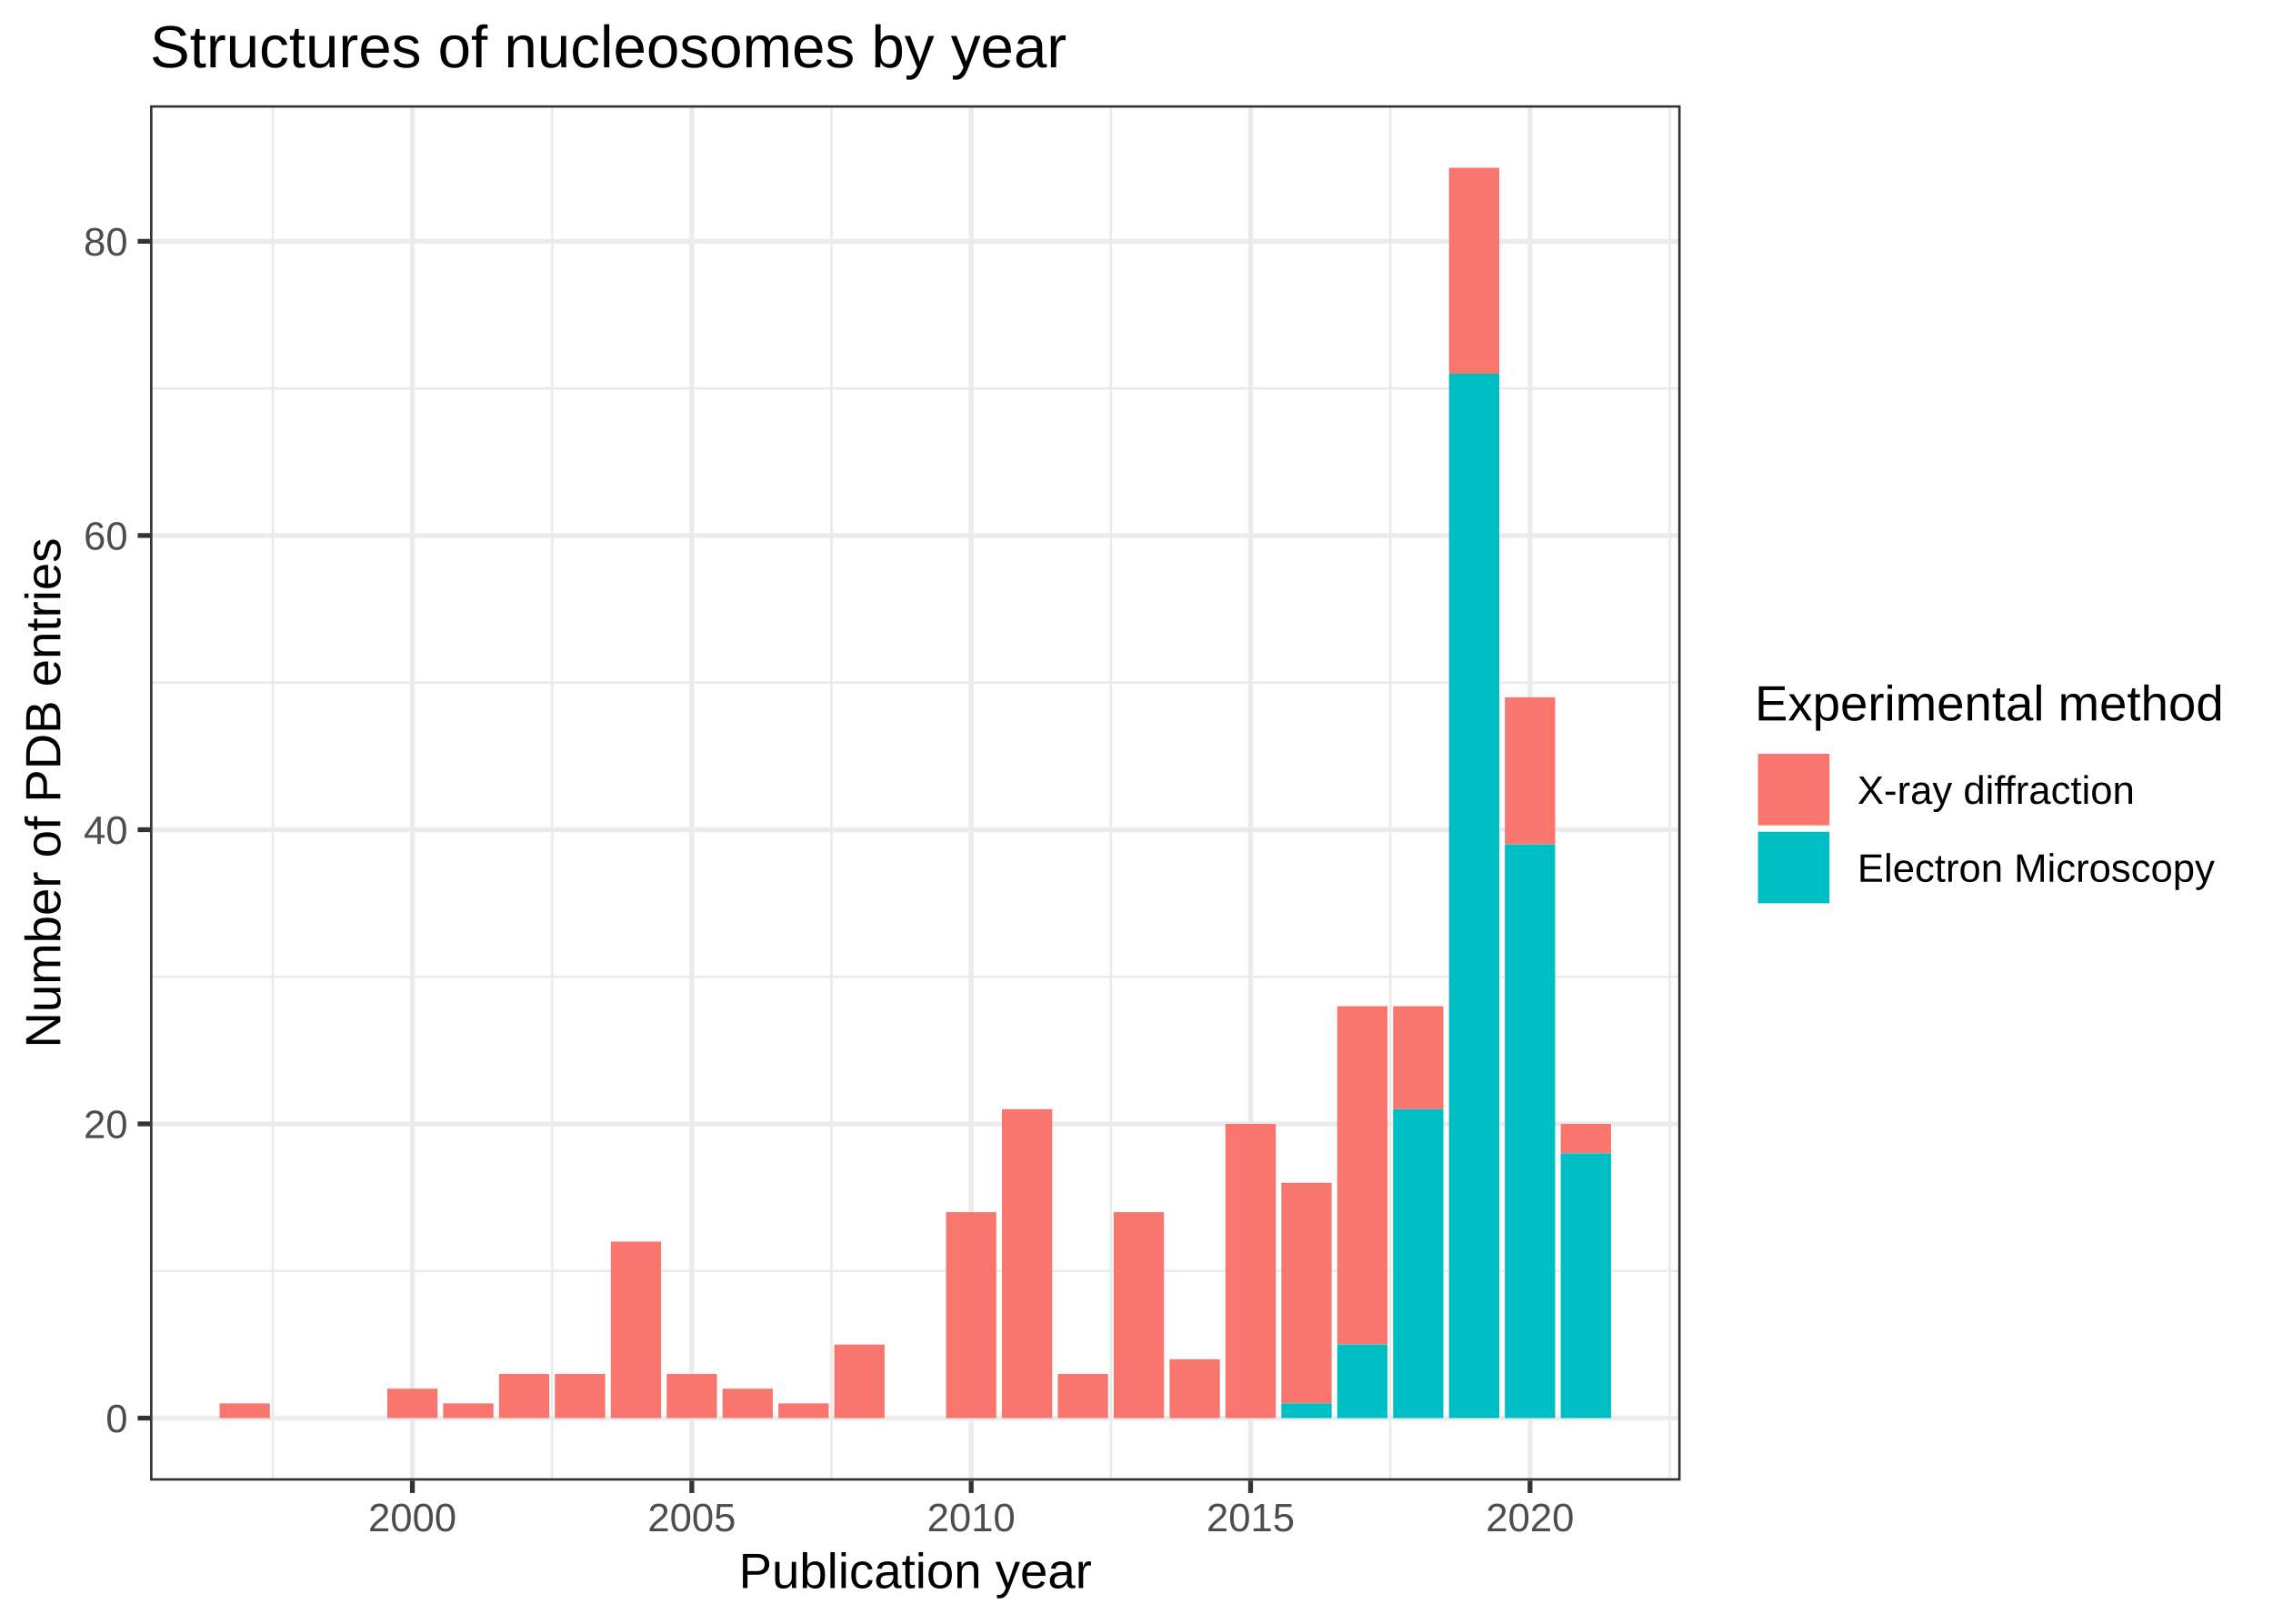
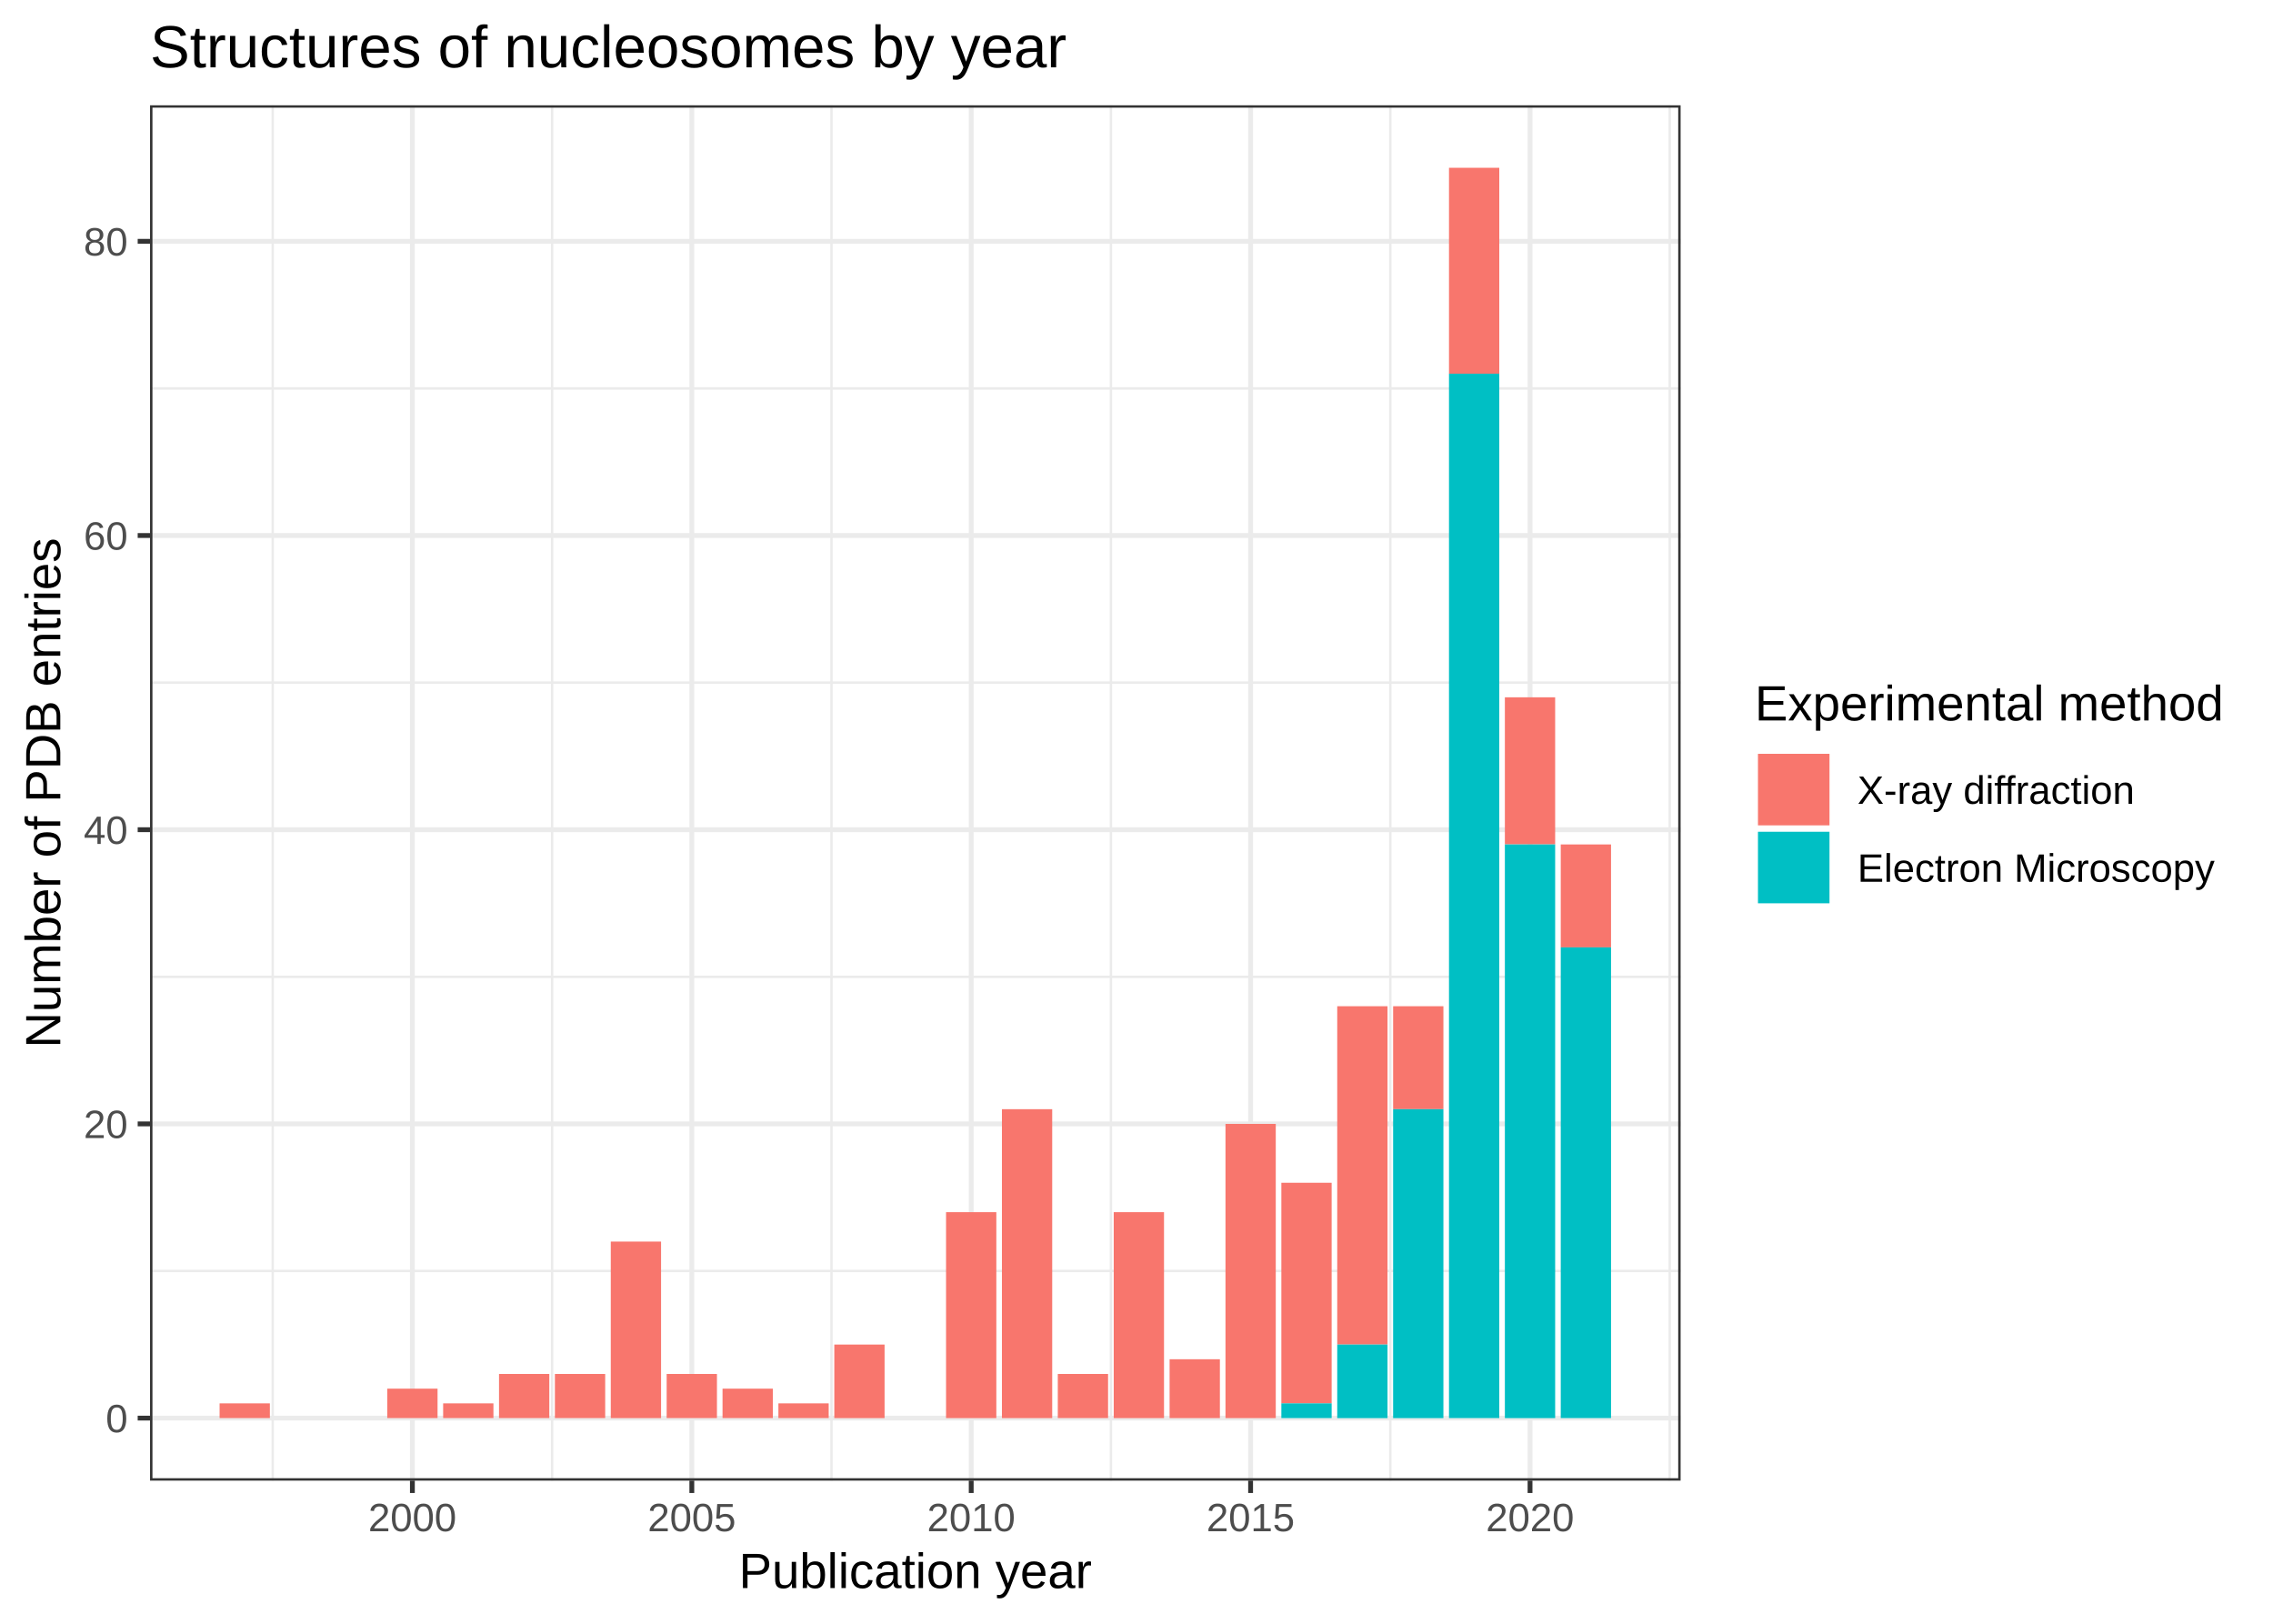
<svg xmlns="http://www.w3.org/2000/svg" class="svglite" width="504.00pt" height="360.00pt" viewBox="0 0 504.00 360.00">
  <defs>
    <style type="text/css">
    .svglite line, .svglite polyline, .svglite polygon, .svglite path, .svglite rect, .svglite circle {
      fill: none;
      stroke: #000000;
      stroke-linecap: round;
      stroke-linejoin: round;
      stroke-miterlimit: 10.00;
    }
  </style>
  </defs>
  <rect width="100%" height="100%" style="stroke: none; fill: #FFFFFF;" />
  <defs>
    <clipPath id="cpMC4wMHw1MDQuMDB8MC4wMHwzNjAuMDA=">
      <rect x="0.00" y="0.00" width="504.00" height="360.00" />
    </clipPath>
  </defs>
  <g clip-path="url(#cpMC4wMHw1MDQuMDB8MC4wMHwzNjAuMDA=)">
    <rect x="0" y="0.00" width="504.00" height="360.00" style="stroke-width: 1.07; stroke: #FFFFFF; fill: #FFFFFF;" />
  </g>
  <defs>
    <clipPath id="cpMzMuMjd8MzcyLjY1fDIzLjM0fDMyOC4yNw==">
      <rect x="33.27" y="23.34" width="339.38" height="304.93" />
    </clipPath>
  </defs>
  <g clip-path="url(#cpMzMuMjd8MzcyLjY1fDIzLjM0fDMyOC4yNw==)">
    <rect x="33.27" y="23.34" width="339.38" height="304.93" style="stroke-width: 1.07; stroke: none; fill: #FFFFFF;" />
    <polyline points="33.27,281.79 372.65,281.79 " style="stroke-width: 0.53; stroke: #EBEBEB; stroke-linecap: butt;" />
    <polyline points="33.27,216.57 372.65,216.57 " style="stroke-width: 0.53; stroke: #EBEBEB; stroke-linecap: butt;" />
    <polyline points="33.27,151.34 372.65,151.34 " style="stroke-width: 0.53; stroke: #EBEBEB; stroke-linecap: butt;" />
    <polyline points="33.27,86.12 372.65,86.12 " style="stroke-width: 0.53; stroke: #EBEBEB; stroke-linecap: butt;" />
    <polyline points="60.47,328.27 60.47,23.34 " style="stroke-width: 0.53; stroke: #EBEBEB; stroke-linecap: butt;" />
    <polyline points="122.42,328.27 122.42,23.34 " style="stroke-width: 0.53; stroke: #EBEBEB; stroke-linecap: butt;" />
    <polyline points="184.37,328.27 184.37,23.34 " style="stroke-width: 0.53; stroke: #EBEBEB; stroke-linecap: butt;" />
    <polyline points="246.33,328.27 246.33,23.34 " style="stroke-width: 0.53; stroke: #EBEBEB; stroke-linecap: butt;" />
    <polyline points="308.28,328.27 308.28,23.34 " style="stroke-width: 0.53; stroke: #EBEBEB; stroke-linecap: butt;" />
    <polyline points="370.23,328.27 370.23,23.34 " style="stroke-width: 0.53; stroke: #EBEBEB; stroke-linecap: butt;" />
    <polyline points="33.27,314.41 372.65,314.41 " style="stroke-width: 1.07; stroke: #EBEBEB; stroke-linecap: butt;" />
    <polyline points="33.27,249.18 372.65,249.18 " style="stroke-width: 1.07; stroke: #EBEBEB; stroke-linecap: butt;" />
    <polyline points="33.27,183.95 372.65,183.95 " style="stroke-width: 1.07; stroke: #EBEBEB; stroke-linecap: butt;" />
    <polyline points="33.27,118.73 372.65,118.73 " style="stroke-width: 1.07; stroke: #EBEBEB; stroke-linecap: butt;" />
    <polyline points="33.27,53.50 372.65,53.50 " style="stroke-width: 1.07; stroke: #EBEBEB; stroke-linecap: butt;" />
    <polyline points="91.44,328.27 91.44,23.34 " style="stroke-width: 1.07; stroke: #EBEBEB; stroke-linecap: butt;" />
    <polyline points="153.40,328.27 153.40,23.34 " style="stroke-width: 1.07; stroke: #EBEBEB; stroke-linecap: butt;" />
    <polyline points="215.35,328.27 215.35,23.34 " style="stroke-width: 1.07; stroke: #EBEBEB; stroke-linecap: butt;" />
    <polyline points="277.30,328.27 277.30,23.34 " style="stroke-width: 1.07; stroke: #EBEBEB; stroke-linecap: butt;" />
    <polyline points="339.26,328.27 339.26,23.34 " style="stroke-width: 1.07; stroke: #EBEBEB; stroke-linecap: butt;" />
    <rect x="48.69" y="311.14" width="11.15" height="3.26" style="stroke-width: 1.07; stroke: none; stroke-linecap: square; stroke-linejoin: miter; fill: #F8766D;" />
    <rect x="85.87" y="307.88" width="11.15" height="6.52" style="stroke-width: 1.07; stroke: none; stroke-linecap: square; stroke-linejoin: miter; fill: #F8766D;" />
    <rect x="98.26" y="311.14" width="11.15" height="3.26" style="stroke-width: 1.07; stroke: none; stroke-linecap: square; stroke-linejoin: miter; fill: #F8766D;" />
    <rect x="110.65" y="304.62" width="11.15" height="9.78" style="stroke-width: 1.07; stroke: none; stroke-linecap: square; stroke-linejoin: miter; fill: #F8766D;" />
    <rect x="123.04" y="304.62" width="11.15" height="9.78" style="stroke-width: 1.07; stroke: none; stroke-linecap: square; stroke-linejoin: miter; fill: #F8766D;" />
    <rect x="135.43" y="275.27" width="11.15" height="39.14" style="stroke-width: 1.07; stroke: none; stroke-linecap: square; stroke-linejoin: miter; fill: #F8766D;" />
    <rect x="147.82" y="304.62" width="11.15" height="9.78" style="stroke-width: 1.07; stroke: none; stroke-linecap: square; stroke-linejoin: miter; fill: #F8766D;" />
    <rect x="160.21" y="307.88" width="11.15" height="6.52" style="stroke-width: 1.07; stroke: none; stroke-linecap: square; stroke-linejoin: miter; fill: #F8766D;" />
    <rect x="172.60" y="311.14" width="11.15" height="3.26" style="stroke-width: 1.07; stroke: none; stroke-linecap: square; stroke-linejoin: miter; fill: #F8766D;" />
    <rect x="184.99" y="298.10" width="11.15" height="16.31" style="stroke-width: 1.07; stroke: none; stroke-linecap: square; stroke-linejoin: miter; fill: #F8766D;" />
    <rect x="209.77" y="268.75" width="11.15" height="45.66" style="stroke-width: 1.07; stroke: none; stroke-linecap: square; stroke-linejoin: miter; fill: #F8766D;" />
    <rect x="222.16" y="245.92" width="11.15" height="68.49" style="stroke-width: 1.07; stroke: none; stroke-linecap: square; stroke-linejoin: miter; fill: #F8766D;" />
    <rect x="234.55" y="304.62" width="11.15" height="9.78" style="stroke-width: 1.07; stroke: none; stroke-linecap: square; stroke-linejoin: miter; fill: #F8766D;" />
    <rect x="246.95" y="268.75" width="11.15" height="45.66" style="stroke-width: 1.07; stroke: none; stroke-linecap: square; stroke-linejoin: miter; fill: #F8766D;" />
    <rect x="259.34" y="301.36" width="11.15" height="13.05" style="stroke-width: 1.07; stroke: none; stroke-linecap: square; stroke-linejoin: miter; fill: #F8766D;" />
    <rect x="271.73" y="249.18" width="11.15" height="65.23" style="stroke-width: 1.07; stroke: none; stroke-linecap: square; stroke-linejoin: miter; fill: #F8766D;" />
    <rect x="284.12" y="262.23" width="11.15" height="48.92" style="stroke-width: 1.07; stroke: none; stroke-linecap: square; stroke-linejoin: miter; fill: #F8766D;" />
    <rect x="296.51" y="223.09" width="11.15" height="75.01" style="stroke-width: 1.07; stroke: none; stroke-linecap: square; stroke-linejoin: miter; fill: #F8766D;" />
    <rect x="308.90" y="223.09" width="11.15" height="22.83" style="stroke-width: 1.07; stroke: none; stroke-linecap: square; stroke-linejoin: miter; fill: #F8766D;" />
    <rect x="321.29" y="37.20" width="11.15" height="45.66" style="stroke-width: 1.07; stroke: none; stroke-linecap: square; stroke-linejoin: miter; fill: #F8766D;" />
    <rect x="333.68" y="154.60" width="11.15" height="32.61" style="stroke-width: 1.07; stroke: none; stroke-linecap: square; stroke-linejoin: miter; fill: #F8766D;" />
-     <rect x="346.07" y="249.18" width="11.15" height="6.52" style="stroke-width: 1.07; stroke: none; stroke-linecap: square; stroke-linejoin: miter; fill: #F8766D;" />
+     <rect x="346.07" y="187.22" width="11.15" height="22.83" style="stroke-width: 1.07; stroke: none; stroke-linecap: square; stroke-linejoin: miter; fill: #F8766D;" />
    <rect x="284.12" y="311.14" width="11.15" height="3.26" style="stroke-width: 1.07; stroke: none; stroke-linecap: square; stroke-linejoin: miter; fill: #00BFC4;" />
    <rect x="296.51" y="298.10" width="11.15" height="16.31" style="stroke-width: 1.07; stroke: none; stroke-linecap: square; stroke-linejoin: miter; fill: #00BFC4;" />
    <rect x="308.90" y="245.92" width="11.15" height="68.49" style="stroke-width: 1.07; stroke: none; stroke-linecap: square; stroke-linejoin: miter; fill: #00BFC4;" />
    <rect x="321.29" y="82.85" width="11.15" height="231.55" style="stroke-width: 1.07; stroke: none; stroke-linecap: square; stroke-linejoin: miter; fill: #00BFC4;" />
    <rect x="333.68" y="187.22" width="11.15" height="127.19" style="stroke-width: 1.07; stroke: none; stroke-linecap: square; stroke-linejoin: miter; fill: #00BFC4;" />
-     <rect x="346.07" y="255.70" width="11.15" height="58.70" style="stroke-width: 1.07; stroke: none; stroke-linecap: square; stroke-linejoin: miter; fill: #00BFC4;" />
+     <rect x="346.07" y="210.04" width="11.15" height="104.36" style="stroke-width: 1.07; stroke: none; stroke-linecap: square; stroke-linejoin: miter; fill: #00BFC4;" />
    <rect x="33.27" y="23.34" width="339.38" height="304.93" style="stroke-width: 1.07; stroke: #333333;" />
  </g>
  <g clip-path="url(#cpMC4wMHw1MDQuMDB8MC4wMHwzNjAuMDA=)">
    <text x="28.34" y="317.56" text-anchor="end" style="font-size: 8.80px; fill: #4D4D4D; font-family: Arial;" textLength="4.90px" lengthAdjust="spacingAndGlyphs">0</text>
    <text x="28.34" y="252.33" text-anchor="end" style="font-size: 8.80px; fill: #4D4D4D; font-family: Arial;" textLength="9.79px" lengthAdjust="spacingAndGlyphs">20</text>
    <text x="28.34" y="187.11" text-anchor="end" style="font-size: 8.80px; fill: #4D4D4D; font-family: Arial;" textLength="9.79px" lengthAdjust="spacingAndGlyphs">40</text>
    <text x="28.34" y="121.88" text-anchor="end" style="font-size: 8.80px; fill: #4D4D4D; font-family: Arial;" textLength="9.79px" lengthAdjust="spacingAndGlyphs">60</text>
    <text x="28.34" y="56.66" text-anchor="end" style="font-size: 8.80px; fill: #4D4D4D; font-family: Arial;" textLength="9.79px" lengthAdjust="spacingAndGlyphs">80</text>
    <polyline points="30.53,314.41 33.27,314.41 " style="stroke-width: 1.07; stroke: #333333; stroke-linecap: butt;" />
    <polyline points="30.53,249.18 33.27,249.18 " style="stroke-width: 1.07; stroke: #333333; stroke-linecap: butt;" />
    <polyline points="30.53,183.95 33.27,183.95 " style="stroke-width: 1.07; stroke: #333333; stroke-linecap: butt;" />
    <polyline points="30.53,118.73 33.27,118.73 " style="stroke-width: 1.07; stroke: #333333; stroke-linecap: butt;" />
    <polyline points="30.53,53.50 33.27,53.50 " style="stroke-width: 1.07; stroke: #333333; stroke-linecap: butt;" />
    <polyline points="91.44,331.01 91.44,328.27 " style="stroke-width: 1.07; stroke: #333333; stroke-linecap: butt;" />
    <polyline points="153.40,331.01 153.40,328.27 " style="stroke-width: 1.07; stroke: #333333; stroke-linecap: butt;" />
    <polyline points="215.35,331.01 215.35,328.27 " style="stroke-width: 1.07; stroke: #333333; stroke-linecap: butt;" />
    <polyline points="277.30,331.01 277.30,328.27 " style="stroke-width: 1.07; stroke: #333333; stroke-linecap: butt;" />
    <polyline points="339.26,331.01 339.26,328.27 " style="stroke-width: 1.07; stroke: #333333; stroke-linecap: butt;" />
    <text x="91.44" y="339.50" text-anchor="middle" style="font-size: 8.80px; fill: #4D4D4D; font-family: Arial;" textLength="19.58px" lengthAdjust="spacingAndGlyphs">2000</text>
    <text x="153.40" y="339.50" text-anchor="middle" style="font-size: 8.80px; fill: #4D4D4D; font-family: Arial;" textLength="19.58px" lengthAdjust="spacingAndGlyphs">2005</text>
    <text x="215.35" y="339.50" text-anchor="middle" style="font-size: 8.80px; fill: #4D4D4D; font-family: Arial;" textLength="19.58px" lengthAdjust="spacingAndGlyphs">2010</text>
    <text x="277.30" y="339.50" text-anchor="middle" style="font-size: 8.80px; fill: #4D4D4D; font-family: Arial;" textLength="19.58px" lengthAdjust="spacingAndGlyphs">2015</text>
    <text x="339.26" y="339.50" text-anchor="middle" style="font-size: 8.80px; fill: #4D4D4D; font-family: Arial;" textLength="19.58px" lengthAdjust="spacingAndGlyphs">2020</text>
    <text x="202.96" y="352.09" text-anchor="middle" style="font-size: 11.00px; font-family: Arial;" textLength="78.27px" lengthAdjust="spacingAndGlyphs">Publication year</text>
    <text transform="translate(13.37,175.80) rotate(-90)" text-anchor="middle" style="font-size: 11.00px; font-family: Arial;" textLength="113.10px" lengthAdjust="spacingAndGlyphs">Number of PDB entries</text>
    <rect x="383.61" y="145.14" width="114.91" height="61.32" style="stroke-width: 1.07; stroke: none; fill: #FFFFFF;" />
    <text x="389.09" y="159.73" style="font-size: 11.00px; font-family: Arial;" textLength="103.95px" lengthAdjust="spacingAndGlyphs">Experimental method</text>
    <rect x="389.09" y="166.42" width="17.28" height="17.28" style="stroke-width: 1.07; stroke: none; fill: #FFFFFF;" />
    <rect x="389.80" y="167.13" width="15.86" height="15.86" style="stroke-width: 1.07; stroke: none; stroke-linecap: square; stroke-linejoin: miter; fill: #F8766D;" />
    <rect x="389.09" y="183.70" width="17.28" height="17.28" style="stroke-width: 1.07; stroke: none; fill: #FFFFFF;" />
    <rect x="389.80" y="184.41" width="15.86" height="15.86" style="stroke-width: 1.07; stroke: none; stroke-linecap: square; stroke-linejoin: miter; fill: #00BFC4;" />
    <text x="411.85" y="178.22" style="font-size: 8.80px; font-family: Arial;" textLength="61.60px" lengthAdjust="spacingAndGlyphs">X-ray diffraction</text>
    <text x="411.85" y="195.50" style="font-size: 8.80px; font-family: Arial;" textLength="79.21px" lengthAdjust="spacingAndGlyphs">Electron Microscopy</text>
    <text x="33.27" y="14.94" style="font-size: 13.20px; font-family: Arial;" textLength="203.09px" lengthAdjust="spacingAndGlyphs">Structures of nucleosomes by year</text>
  </g>
</svg>
